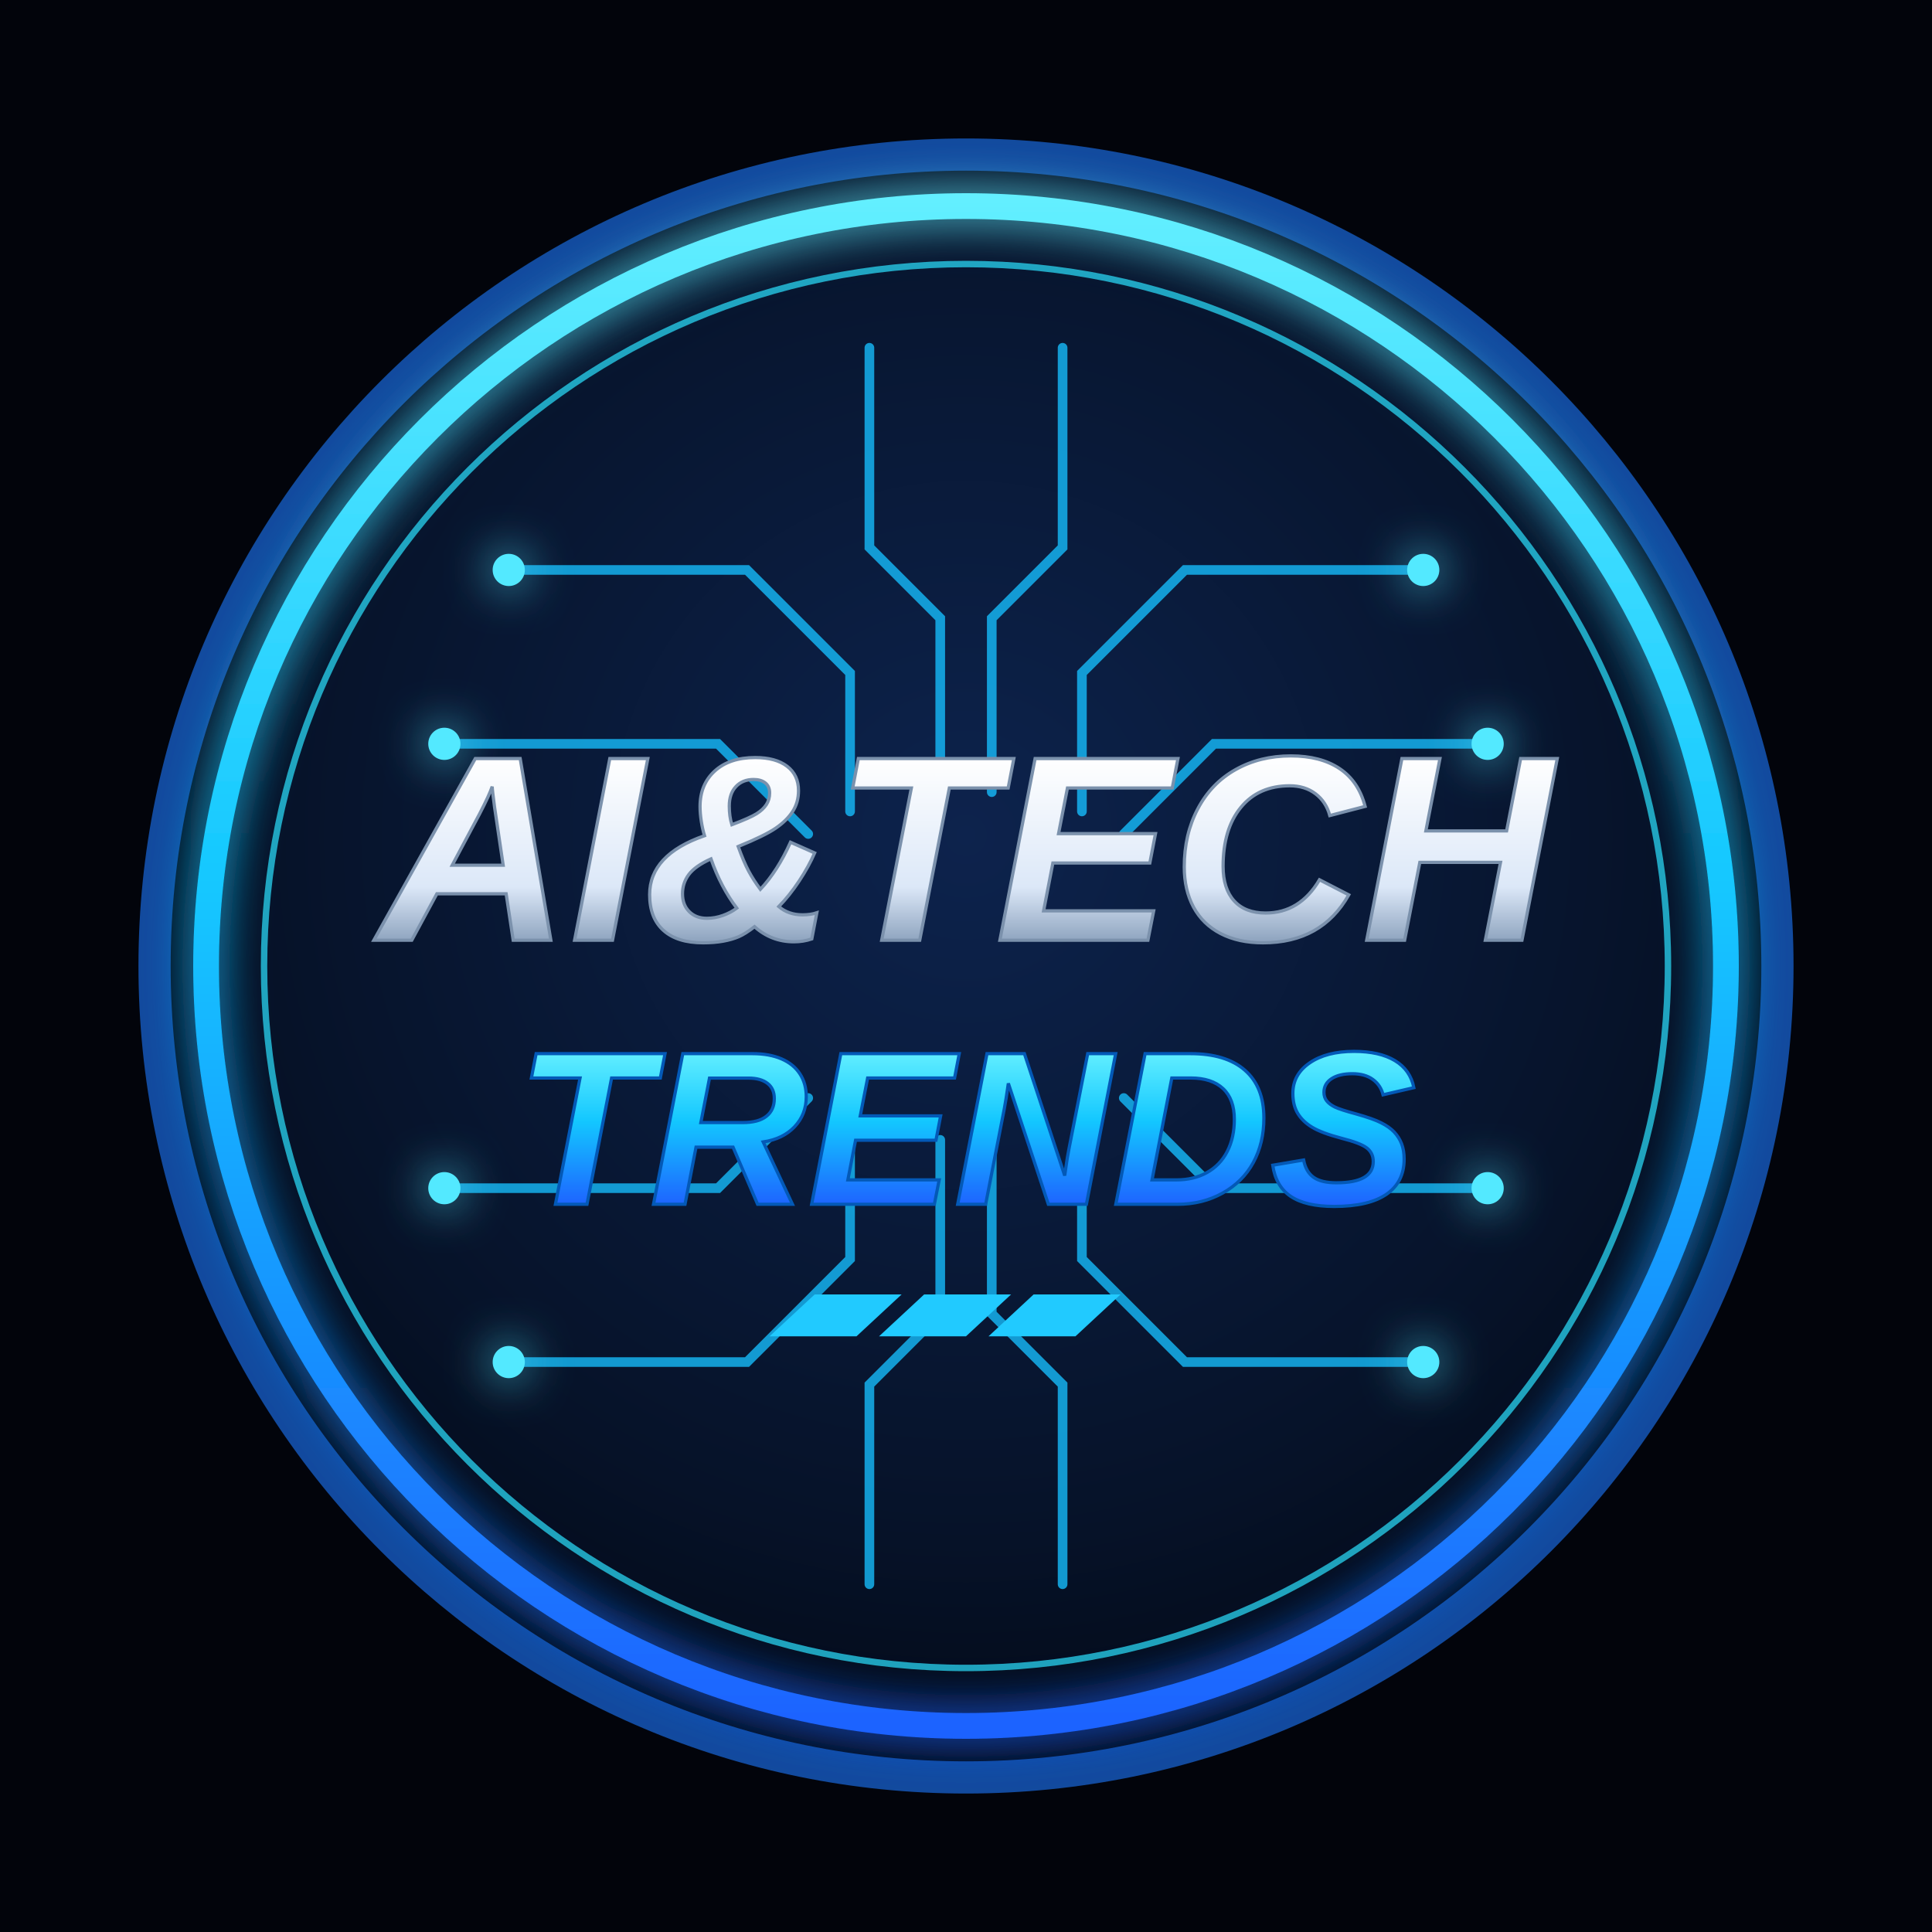
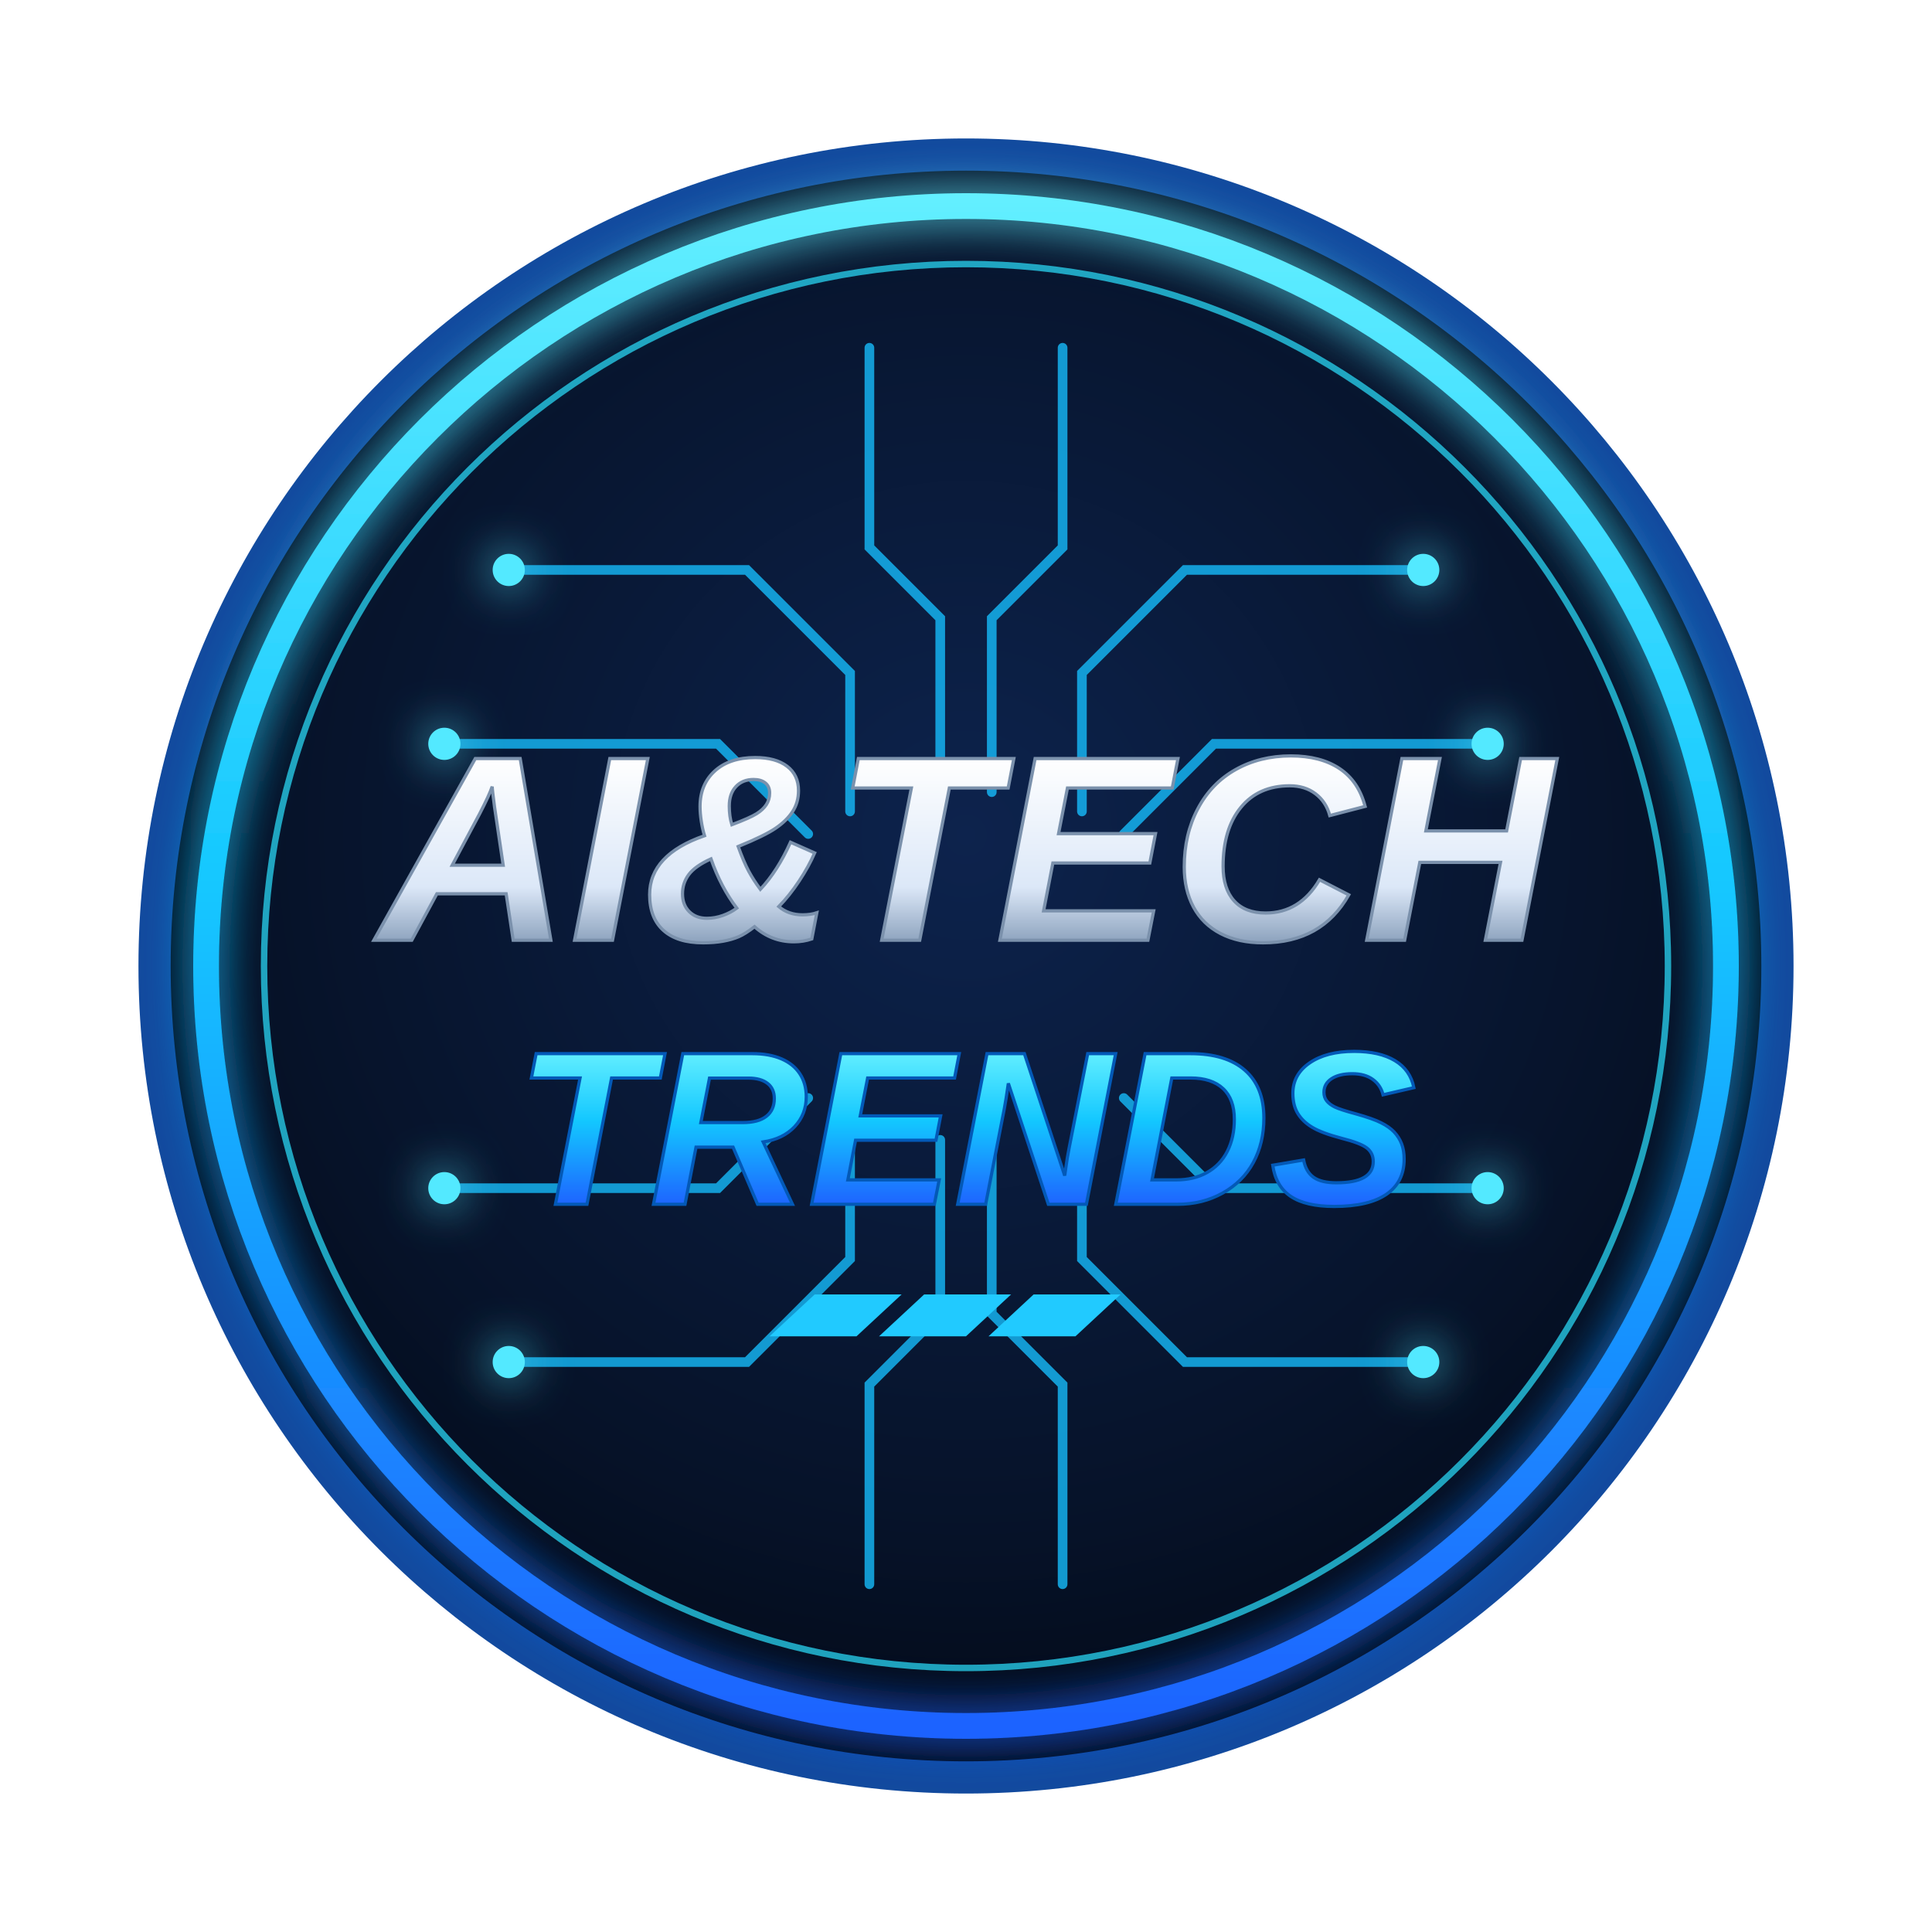
<svg xmlns="http://www.w3.org/2000/svg" viewBox="0 0 600 600" role="img" aria-labelledby="title desc">
  <defs>
    <radialGradient id="bg" cx="50%" cy="42%" r="62%">
      <stop offset="0" stop-color="#0d234d" />
      <stop offset=".7" stop-color="#061228" />
      <stop offset="1" stop-color="#020611" />
    </radialGradient>
    <linearGradient id="blue" x1="0" y1="0" x2="0" y2="1">
      <stop stop-color="#63efff" />
      <stop offset=".45" stop-color="#13c7ff" />
      <stop offset="1" stop-color="#1e62ff" />
    </linearGradient>
    <linearGradient id="white" x1="0" y1="0" x2="0" y2="1">
      <stop stop-color="#fff" />
      <stop offset=".7" stop-color="#dce8f8" />
      <stop offset="1" stop-color="#8ca2bd" />
    </linearGradient>
    <filter id="glow" x="-40%" y="-40%" width="180%" height="180%">
      <feGaussianBlur stdDeviation="7" result="b" />
      <feMerge>
        <feMergeNode in="b" />
        <feMergeNode in="SourceGraphic" />
      </feMerge>
    </filter>
  </defs>
-   <rect width="600" height="600" fill="#02040b" />
  <circle cx="300" cy="300" r="252" fill="url(#bg)" stroke="#124a9e" stroke-width="10" />
  <circle cx="300" cy="300" r="236" fill="none" stroke="url(#blue)" stroke-width="8" filter="url(#glow)" />
  <circle cx="300" cy="300" r="218" fill="none" stroke="#2be1ff" stroke-opacity=".7" stroke-width="2" />
  <g fill="none" stroke="#16bfff" stroke-width="3" stroke-linecap="round" opacity=".78">
    <path d="M158 177h74l32 32v43M442 177h-74l-32 32v43M138 231h85l28 28M462 231h-85l-28 28" />
    <path d="M158 423h74l32-32v-43M442 423h-74l-32-32v-43M138 369h85l28-28M462 369h-85l-28-28" />
    <path d="M270 108v62l22 22v54M330 108v62l-22 22v54M270 492v-62l22-22v-54M330 492v-62l-22-22v-54" />
  </g>
  <g fill="#53e9ff" filter="url(#glow)">
    <circle cx="158" cy="177" r="5" />
    <circle cx="442" cy="177" r="5" />
    <circle cx="138" cy="231" r="5" />
    <circle cx="462" cy="231" r="5" />
    <circle cx="158" cy="423" r="5" />
    <circle cx="442" cy="423" r="5" />
    <circle cx="138" cy="369" r="5" />
    <circle cx="462" cy="369" r="5" />
  </g>
  <path d="M125 309h350" stroke="url(#blue)" stroke-width="3" filter="url(#glow)" />
  <text x="300" y="292" text-anchor="middle" font-family="Arial Black,Arial,sans-serif" font-size="82" font-weight="900" font-style="italic" fill="url(#white)" stroke="#7b91ac" stroke-width="1">AI&amp;TECH</text>
  <text x="300" y="374" text-anchor="middle" font-family="Arial Black,Arial,sans-serif" font-size="68" font-weight="900" font-style="italic" fill="url(#blue)" stroke="#0359b7" stroke-width="1">TRENDS</text>
  <g fill="#21caff">
    <path d="M253 402h27l-14 13h-27z" />
    <path d="M287 402h27l-14 13h-27z" />
    <path d="M321 402h27l-14 13h-27z" />
  </g>
</svg>
